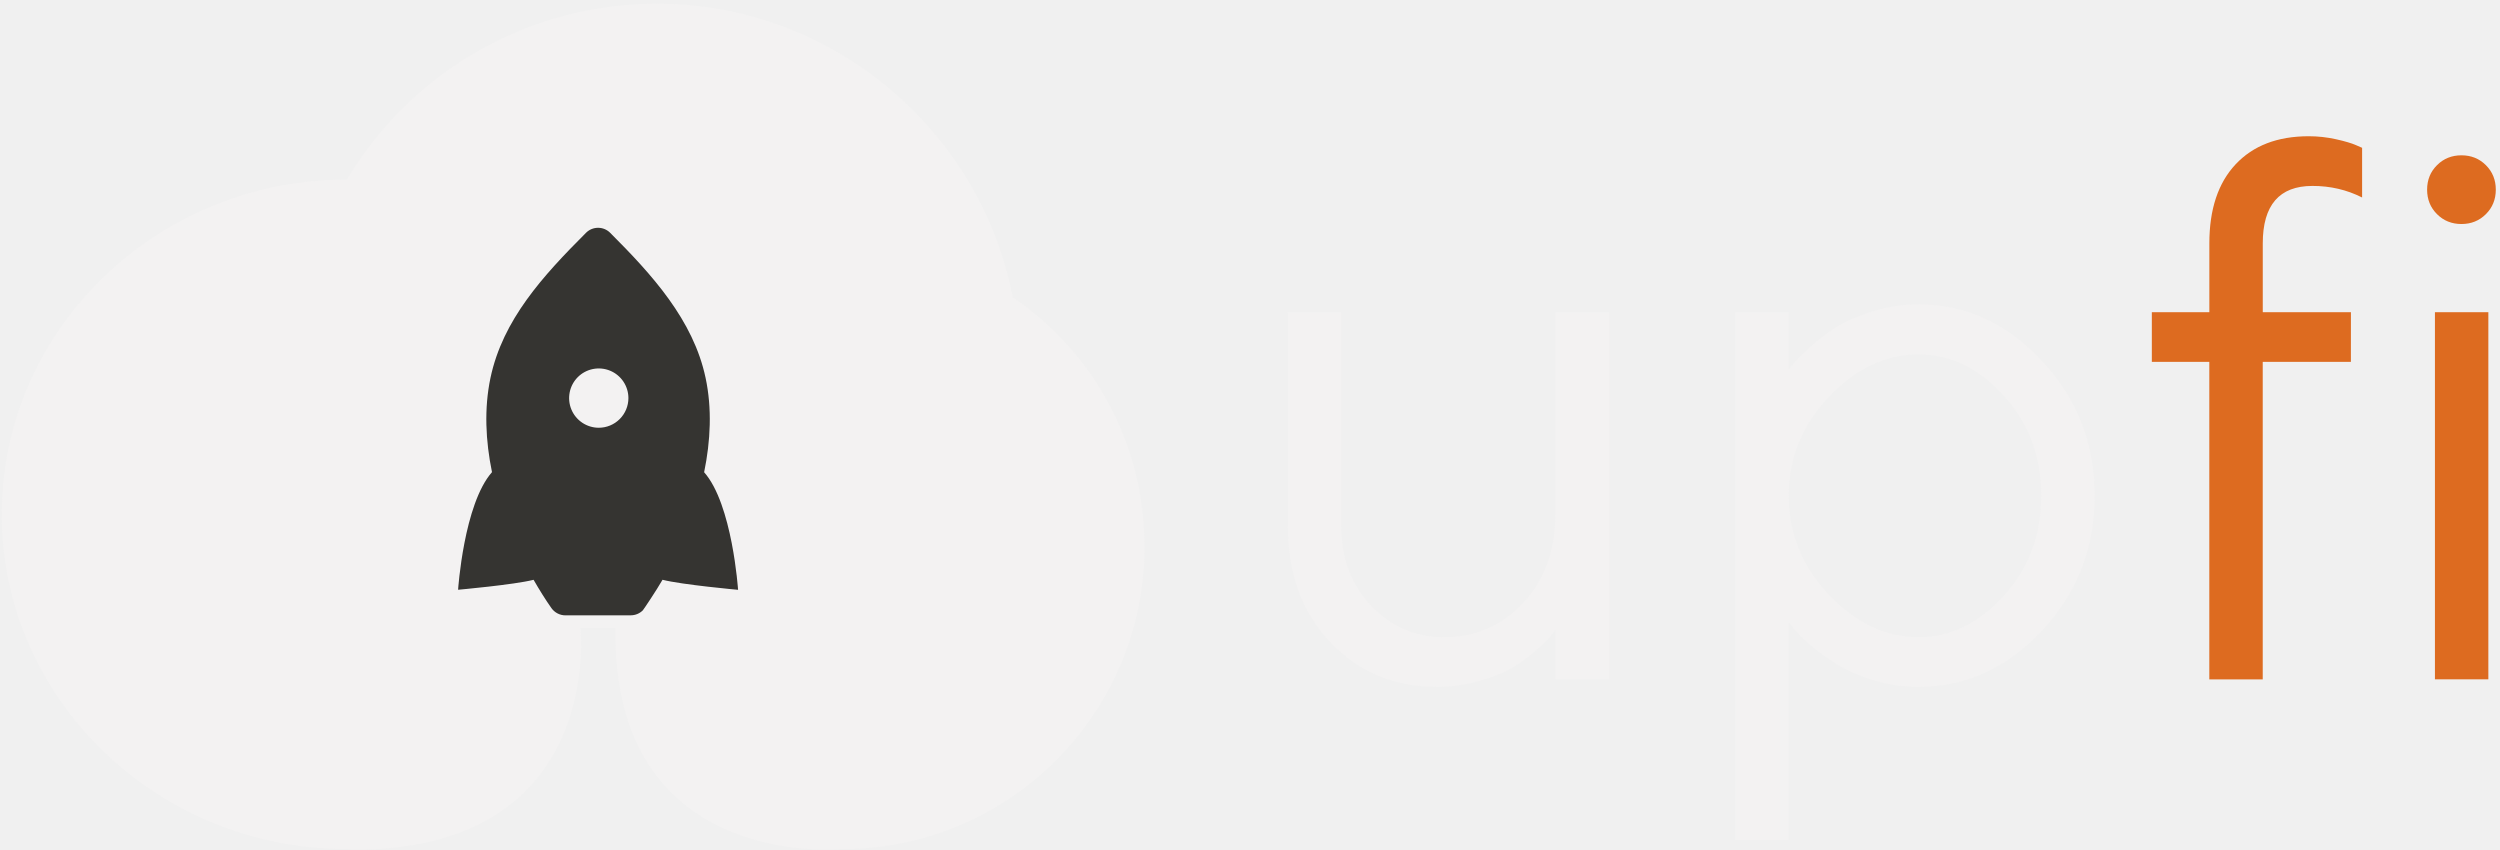
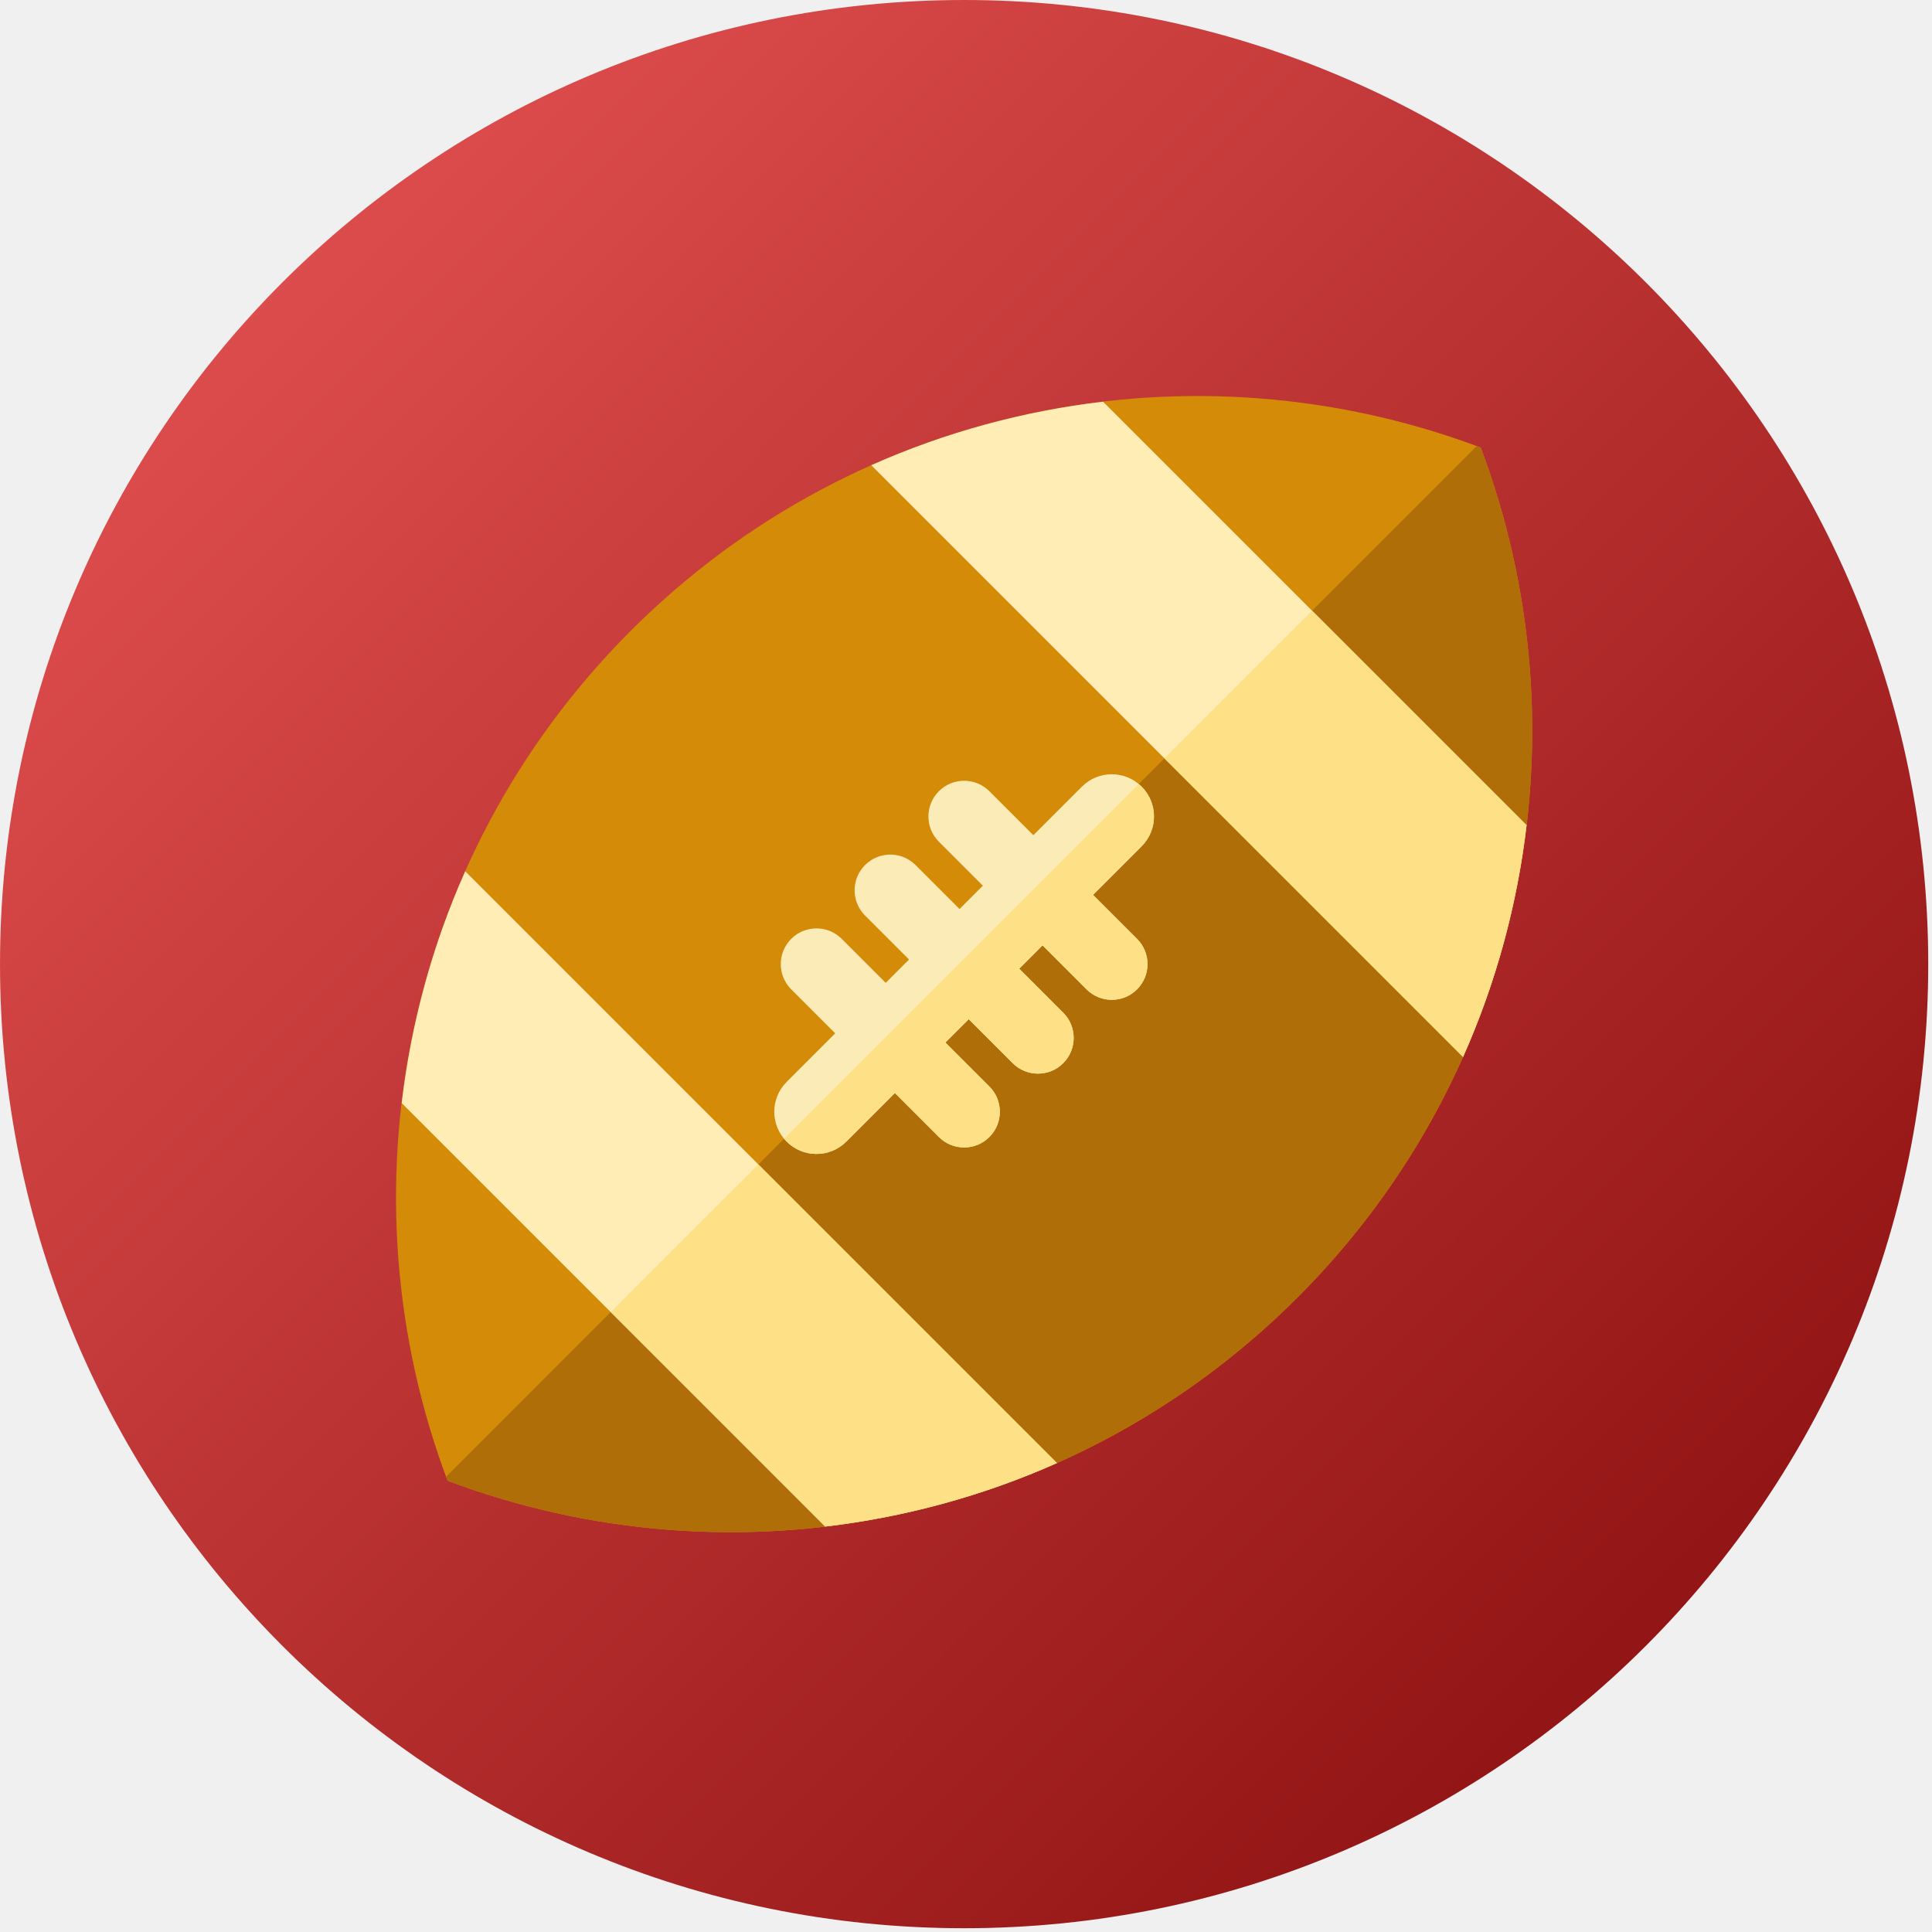
- <svg xmlns="http://www.w3.org/2000/svg" width="153" height="52" viewBox="0 0 153 52" fill="none">
-   <g clip-path="url(#clip0)">
-     <path d="M21.227 51.963C9.581 51.963 0.108 42.773 0.108 31.476C0.108 20.179 9.583 10.989 21.227 10.989H21.233C23.194 7.702 25.976 4.982 29.306 3.095C32.636 1.208 36.399 0.22 40.227 0.226C50.817 0.226 59.997 7.882 61.975 18.189C67.045 21.643 70.044 27.284 70.044 33.469C70.044 43.667 61.749 51.963 51.552 51.963C51.552 51.963 37.425 53.388 37.667 38.429H35.527C35.527 38.429 37.033 52.111 21.502 52L21.227 51.963Z" fill="#F3F2F2" />
-     <path d="M40.546 35.482C40.191 36.106 39.381 37.312 39.341 37.352C39.244 37.449 39.129 37.526 39.002 37.578C38.876 37.63 38.74 37.657 38.603 37.657L34.599 37.66C34.432 37.659 34.268 37.618 34.12 37.541C33.971 37.463 33.844 37.352 33.747 37.216C33.378 36.691 33.013 36.106 32.656 35.484C31.475 35.785 28.035 36.093 28.035 36.093C28.035 36.093 28.382 30.85 30.11 28.895C29.716 26.979 29.622 25.003 30.017 23.126C30.77 19.571 33.214 16.899 35.865 14.246C36.061 14.05 36.326 13.941 36.603 13.941C36.879 13.941 37.145 14.05 37.34 14.246C39.885 16.79 42.434 19.577 43.183 23.132C43.582 25.004 43.488 26.981 43.093 28.901C44.823 30.855 45.17 36.097 45.17 36.097C45.17 36.097 41.727 35.785 40.546 35.482Z" fill="#353431" />
-     <path d="M38.459 24.363C38.459 24.005 38.352 23.654 38.153 23.355C37.953 23.057 37.67 22.824 37.339 22.687C37.007 22.55 36.642 22.514 36.29 22.584C35.938 22.654 35.615 22.827 35.361 23.08C35.108 23.334 34.935 23.657 34.865 24.009C34.795 24.361 34.831 24.726 34.968 25.058C35.105 25.389 35.338 25.673 35.636 25.872C35.935 26.071 36.285 26.178 36.644 26.178C37.125 26.178 37.587 25.987 37.927 25.646C38.267 25.306 38.459 24.845 38.459 24.363V24.363Z" fill="#F3F2F2" />
-     <path d="M95.186 38.538C95.124 38.631 95.033 38.756 94.912 38.915C94.791 39.073 94.506 39.355 94.055 39.761C93.606 40.164 93.12 40.524 92.603 40.835C92.085 41.148 91.403 41.426 90.556 41.669C89.705 41.914 88.824 42.038 87.939 42.036C85.318 42.036 83.142 41.125 81.413 39.303C79.683 37.482 78.818 35.116 78.818 32.205V19.106H82.087V32.205C82.087 34.171 82.697 35.794 83.916 37.074C85.135 38.354 86.628 38.995 88.396 38.995C90.301 38.995 91.909 38.294 93.219 36.892C94.529 35.489 95.185 33.699 95.185 31.519V19.106H98.478V41.577H95.186L95.186 38.538Z" fill="#F3F2F2" />
-     <path d="M109.472 51.408H106.204V19.106H109.472V22.626C109.534 22.535 109.645 22.394 109.804 22.203C109.963 22.012 110.291 21.689 110.787 21.232C111.284 20.773 111.823 20.364 112.398 20.009C112.977 19.651 113.72 19.331 114.627 19.049C115.534 18.767 116.478 18.624 117.427 18.626C120.292 18.626 122.803 19.776 124.959 22.078C127.115 24.379 128.194 27.134 128.194 30.342C128.194 33.55 127.12 36.301 124.971 38.595C122.822 40.888 120.307 42.036 117.427 42.038C116.486 42.04 115.55 41.901 114.65 41.626C113.759 41.351 113.008 41.024 112.398 40.643C111.84 40.299 111.309 39.913 110.81 39.489C110.36 39.1 110.021 38.768 109.792 38.494L109.472 38.059V51.408ZM111.93 36.4C113.568 38.13 115.401 38.995 117.427 38.995C119.363 38.995 121.096 38.152 122.628 36.468C124.159 34.784 124.925 32.742 124.925 30.342C124.925 27.941 124.159 25.899 122.628 24.215C121.096 22.53 119.363 21.689 117.427 21.689C115.4 21.689 113.568 22.554 111.93 24.284C110.292 26.014 109.473 28.033 109.472 30.342C109.472 32.651 110.292 34.671 111.93 36.4V36.4Z" fill="#F3F2F2" />
-     <path d="M143.875 22.145H138.479V41.578H135.21V22.145H131.692V19.106H135.212V14.899C135.212 12.811 135.749 11.196 136.823 10.052C137.898 8.909 139.387 8.338 141.292 8.338C141.854 8.338 142.413 8.399 142.961 8.521C143.509 8.643 143.921 8.765 144.195 8.886L144.561 9.046V12.087C143.631 11.615 142.617 11.378 141.521 11.379C139.494 11.379 138.481 12.552 138.481 14.899V19.106H143.877L143.875 22.145Z" fill="#DD6B20" />
-     <path d="M149.144 10.11C149.547 9.706 150.046 9.505 150.641 9.505C151.236 9.505 151.735 9.706 152.138 10.11C152.541 10.513 152.743 11.012 152.743 11.607C152.743 12.202 152.541 12.701 152.138 13.105C151.735 13.508 151.236 13.71 150.641 13.71C150.046 13.71 149.547 13.508 149.144 13.105C148.74 12.701 148.539 12.202 148.539 11.607C148.539 11.012 148.74 10.513 149.144 10.11ZM149.018 19.106H152.287V41.577H149.018V19.106Z" fill="#DD6B20" />
+ <svg xmlns="http://www.w3.org/2000/svg" width="513" height="513" viewBox="0 0 513 513" fill="none">
+   <g clip-path="url(#clip0_1610_382)">
+     <path d="M256.001 512C397.386 512 512.001 397.385 512.001 256C512.001 114.615 397.386 0 256.001 0C114.616 0 0.001 114.615 0.001 256C0.001 397.385 114.616 512 256.001 512Z" fill="url(#paint0_linear_1610_382)" />
+     <path d="M393.165 118.834C317.353 90.252 228.503 106.468 167.485 167.486C106.467 228.504 90.252 317.352 118.833 393.166C194.645 421.748 283.495 405.532 344.513 344.514C405.531 283.496 421.747 194.648 393.165 118.834Z" fill="#D48B07" />
+     <path d="M393.165 118.834C392.813 118.701 392.458 118.587 392.107 118.456L118.457 392.108C118.588 392.46 118.702 392.815 118.835 393.166C194.647 421.748 283.497 405.532 344.515 344.514C405.531 283.498 421.747 194.648 393.165 118.834Z" fill="#AF6E08" />
+     <path d="M231.346 123.525L388.477 280.656C397.252 260.947 402.854 240.174 405.339 219.102L292.899 106.663C271.828 109.147 251.057 114.75 231.346 123.525Z" fill="#FFEDB5" />
+     <path d="M405.338 219.102L348.4 162.164L309.193 201.371L388.475 280.653C397.251 260.944 402.853 240.173 405.338 219.102Z" fill="#FEE187" />
+     <path d="M280.656 388.475L123.526 231.345C114.751 251.054 109.149 271.827 106.664 292.899L219.102 405.337C240.174 402.853 260.945 397.25 280.656 388.475Z" fill="#FFEDB5" />
+     <path d="M162.165 348.4L219.102 405.337C240.173 402.853 260.945 397.25 280.656 388.475L201.374 309.193L162.165 348.4Z" fill="#FEE187" />
+     <path d="M290.231 237.615L303.131 224.715C307.508 220.34 307.508 213.246 303.131 208.871C298.757 204.494 291.66 204.494 287.287 208.871L274.387 221.771L262.706 210.09C259.007 206.387 252.999 206.387 249.299 210.09C245.596 213.791 245.596 219.796 249.299 223.497L260.98 235.178L254.784 241.374L243.103 229.693C239.404 225.99 233.396 225.99 229.696 229.693C225.993 233.394 225.993 239.399 229.696 243.1L241.377 254.781L235.181 260.977L223.5 249.294C219.801 245.591 213.793 245.591 210.093 249.294C206.39 252.995 206.39 259 210.093 262.701L221.774 274.382L208.874 287.282C204.497 291.657 204.497 298.751 208.874 303.126C211.062 305.315 213.93 306.408 216.797 306.408C219.664 306.408 222.532 305.313 224.72 303.126L237.62 290.226L249.301 301.907C251.151 303.758 253.578 304.684 256.005 304.684C258.432 304.684 260.858 303.758 262.709 301.907C266.412 298.206 266.412 292.201 262.709 288.5L251.028 276.819L257.224 270.623L268.905 282.304C270.755 284.155 273.182 285.081 275.609 285.081C278.036 285.081 280.462 284.155 282.313 282.304C286.016 278.603 286.016 272.598 282.313 268.897L270.632 257.216L276.828 251.02L288.509 262.701C290.359 264.552 292.786 265.478 295.213 265.478C297.64 265.478 300.066 264.552 301.917 262.701C305.62 259 305.62 252.995 301.917 249.294L290.231 237.615Z" fill="#FBECB7" />
+     <path d="M303.131 208.87C302.888 208.627 302.635 208.403 302.378 208.187L208.191 302.374C208.406 302.633 208.631 302.886 208.874 303.127C211.062 305.316 213.93 306.409 216.797 306.409C219.664 306.409 222.532 305.314 224.72 303.127L237.62 290.227L249.301 301.908C251.151 303.759 253.578 304.685 256.005 304.685C258.432 304.685 260.858 303.759 262.709 301.908C266.412 298.207 266.412 292.202 262.709 288.501L251.028 276.82L257.224 270.624L268.905 282.305C270.755 284.156 273.182 285.082 275.609 285.082C278.036 285.082 280.462 284.156 282.313 282.305C286.016 278.604 286.016 272.599 282.313 268.898L270.632 257.217L276.828 251.021L288.509 262.702C290.359 264.553 292.786 265.479 295.213 265.479C297.64 265.479 300.066 264.553 301.917 262.702C305.62 259.001 305.62 252.996 301.917 249.295L290.236 237.614L303.136 224.714C307.508 220.339 307.508 213.245 303.131 208.87Z" fill="#FEE187" />
  </g>
  <defs>
-     <clipPath id="clip0">
-       <rect width="153" height="52" fill="white" />
+     <linearGradient id="paint0_linear_1610_382" x1="73.5" y1="72" x2="480" y2="478" gradientUnits="userSpaceOnUse">
+       <stop stop-color="#DD4C4C" />
+       <stop offset="1" stop-color="#8A0E0E" />
+     </linearGradient>
+     <clipPath id="clip0_1610_382">
+       <rect width="512.002" height="512.002" fill="white" />
    </clipPath>
  </defs>
</svg>
